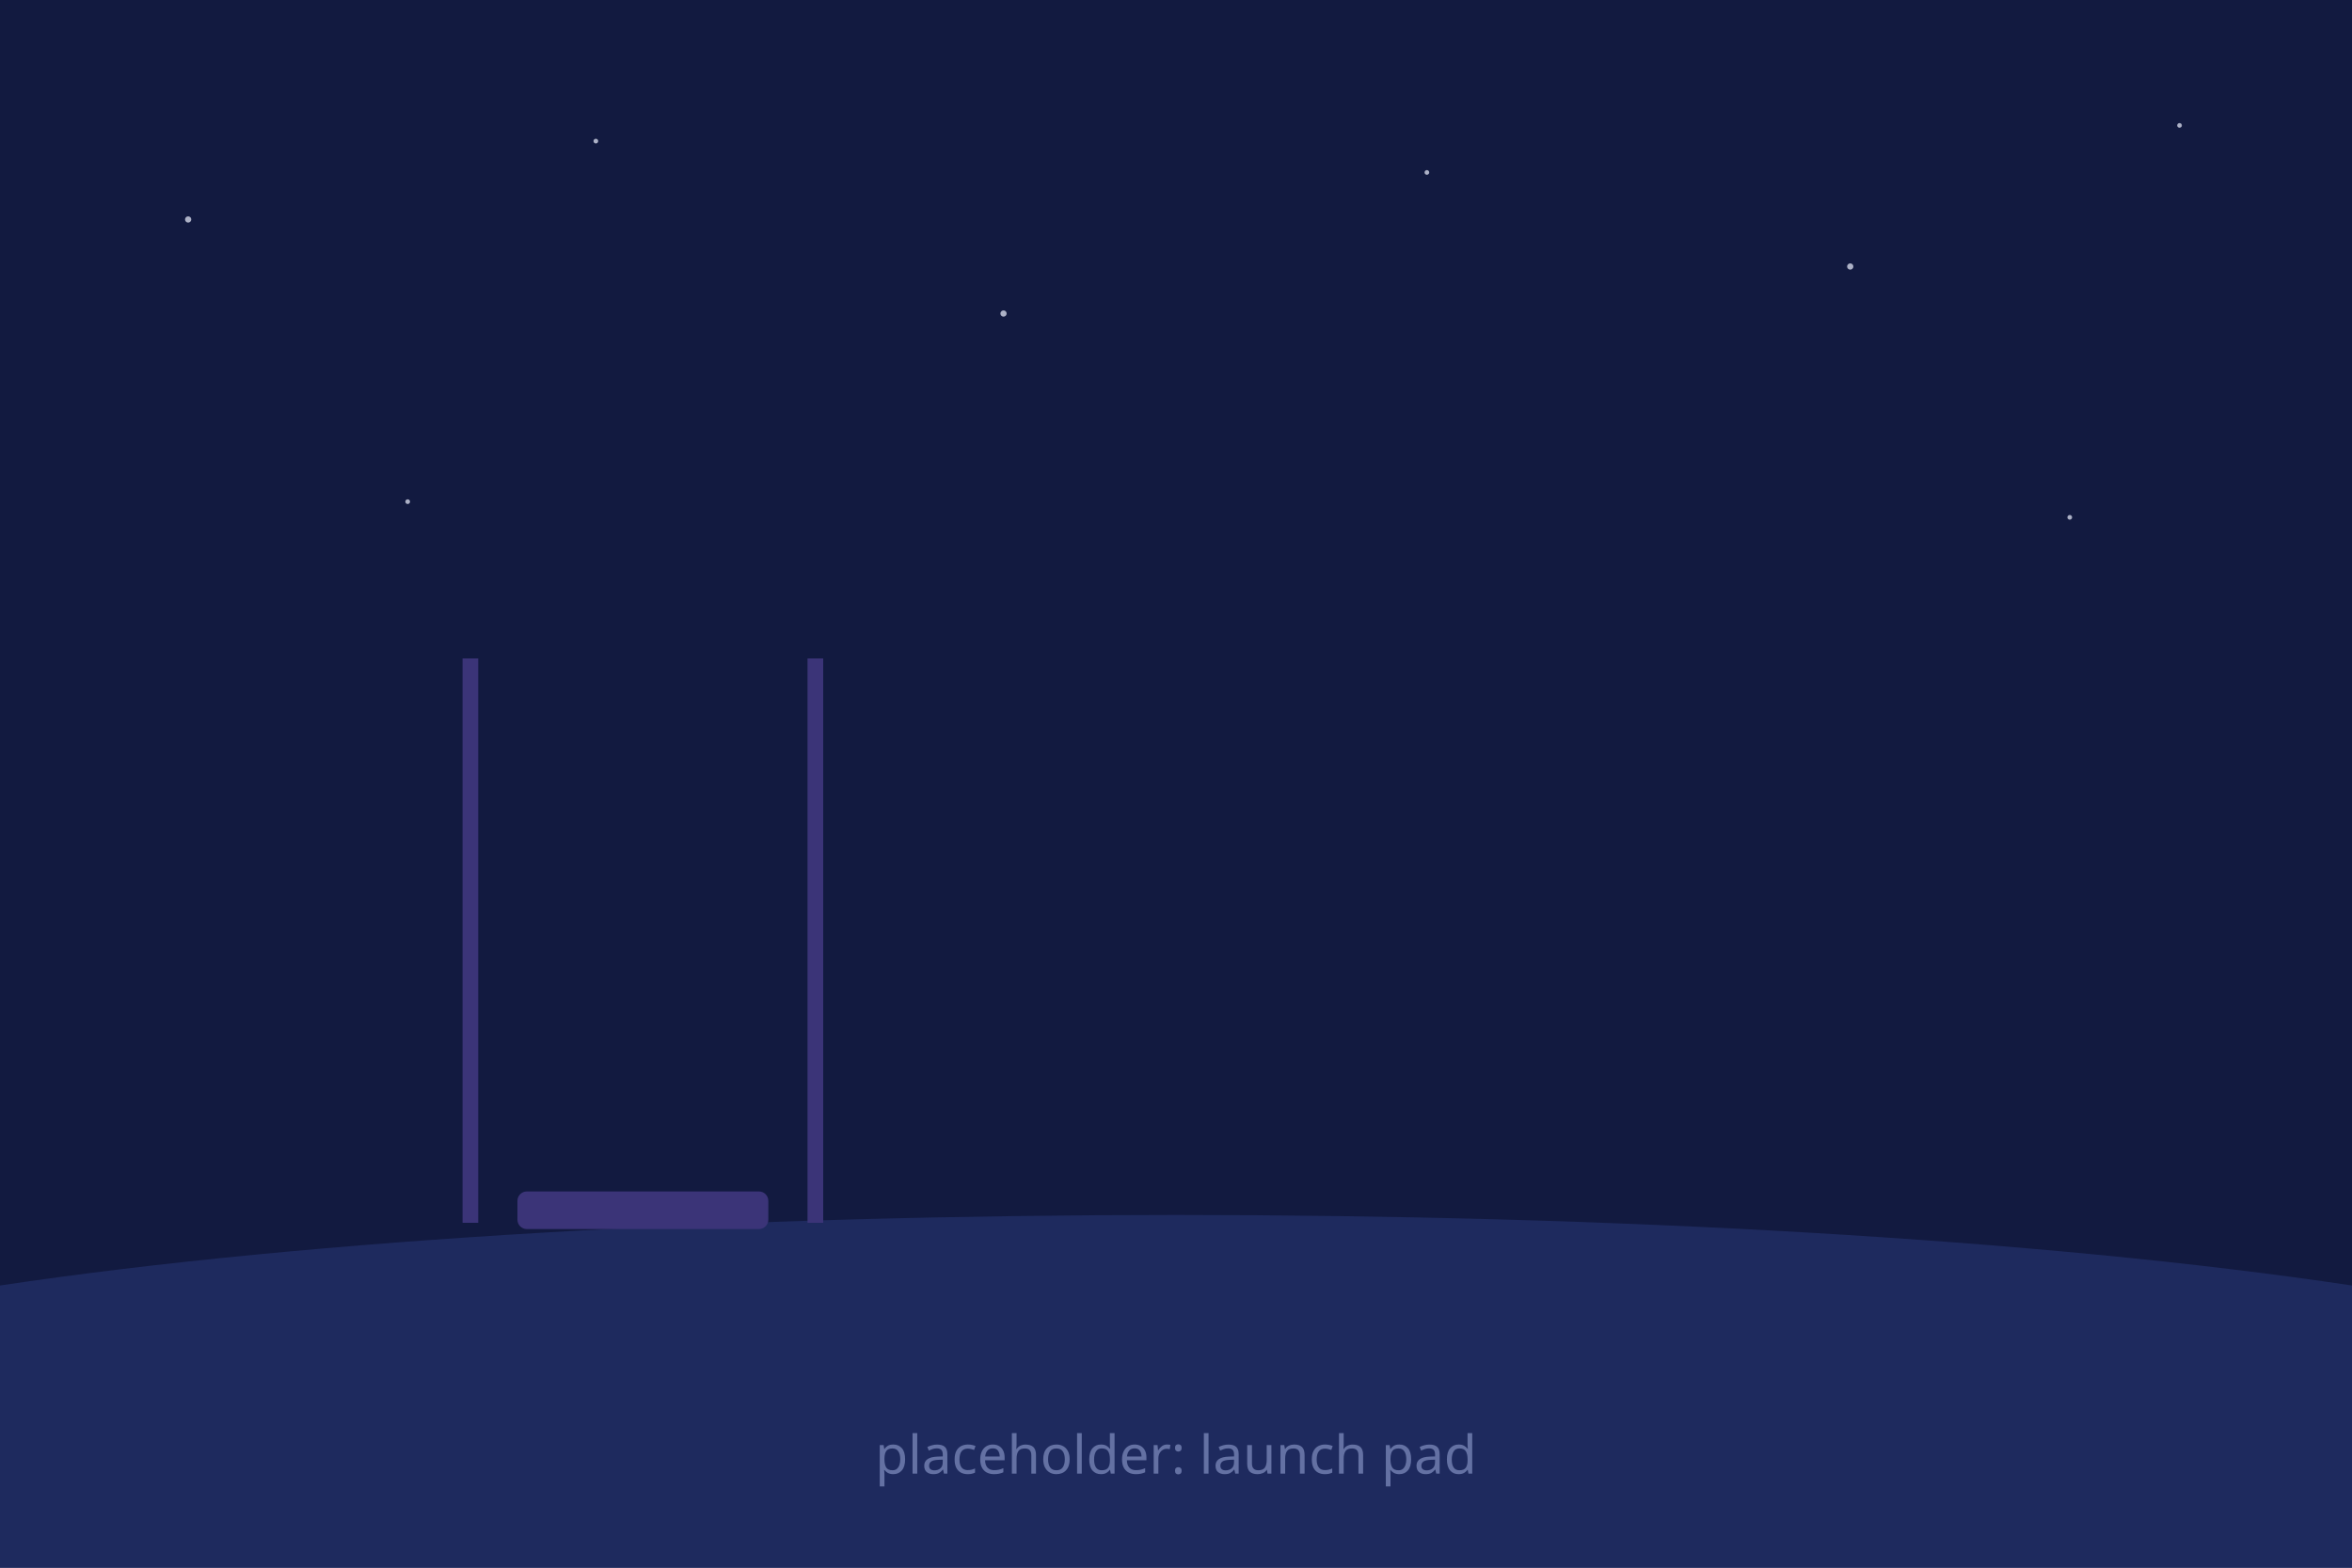
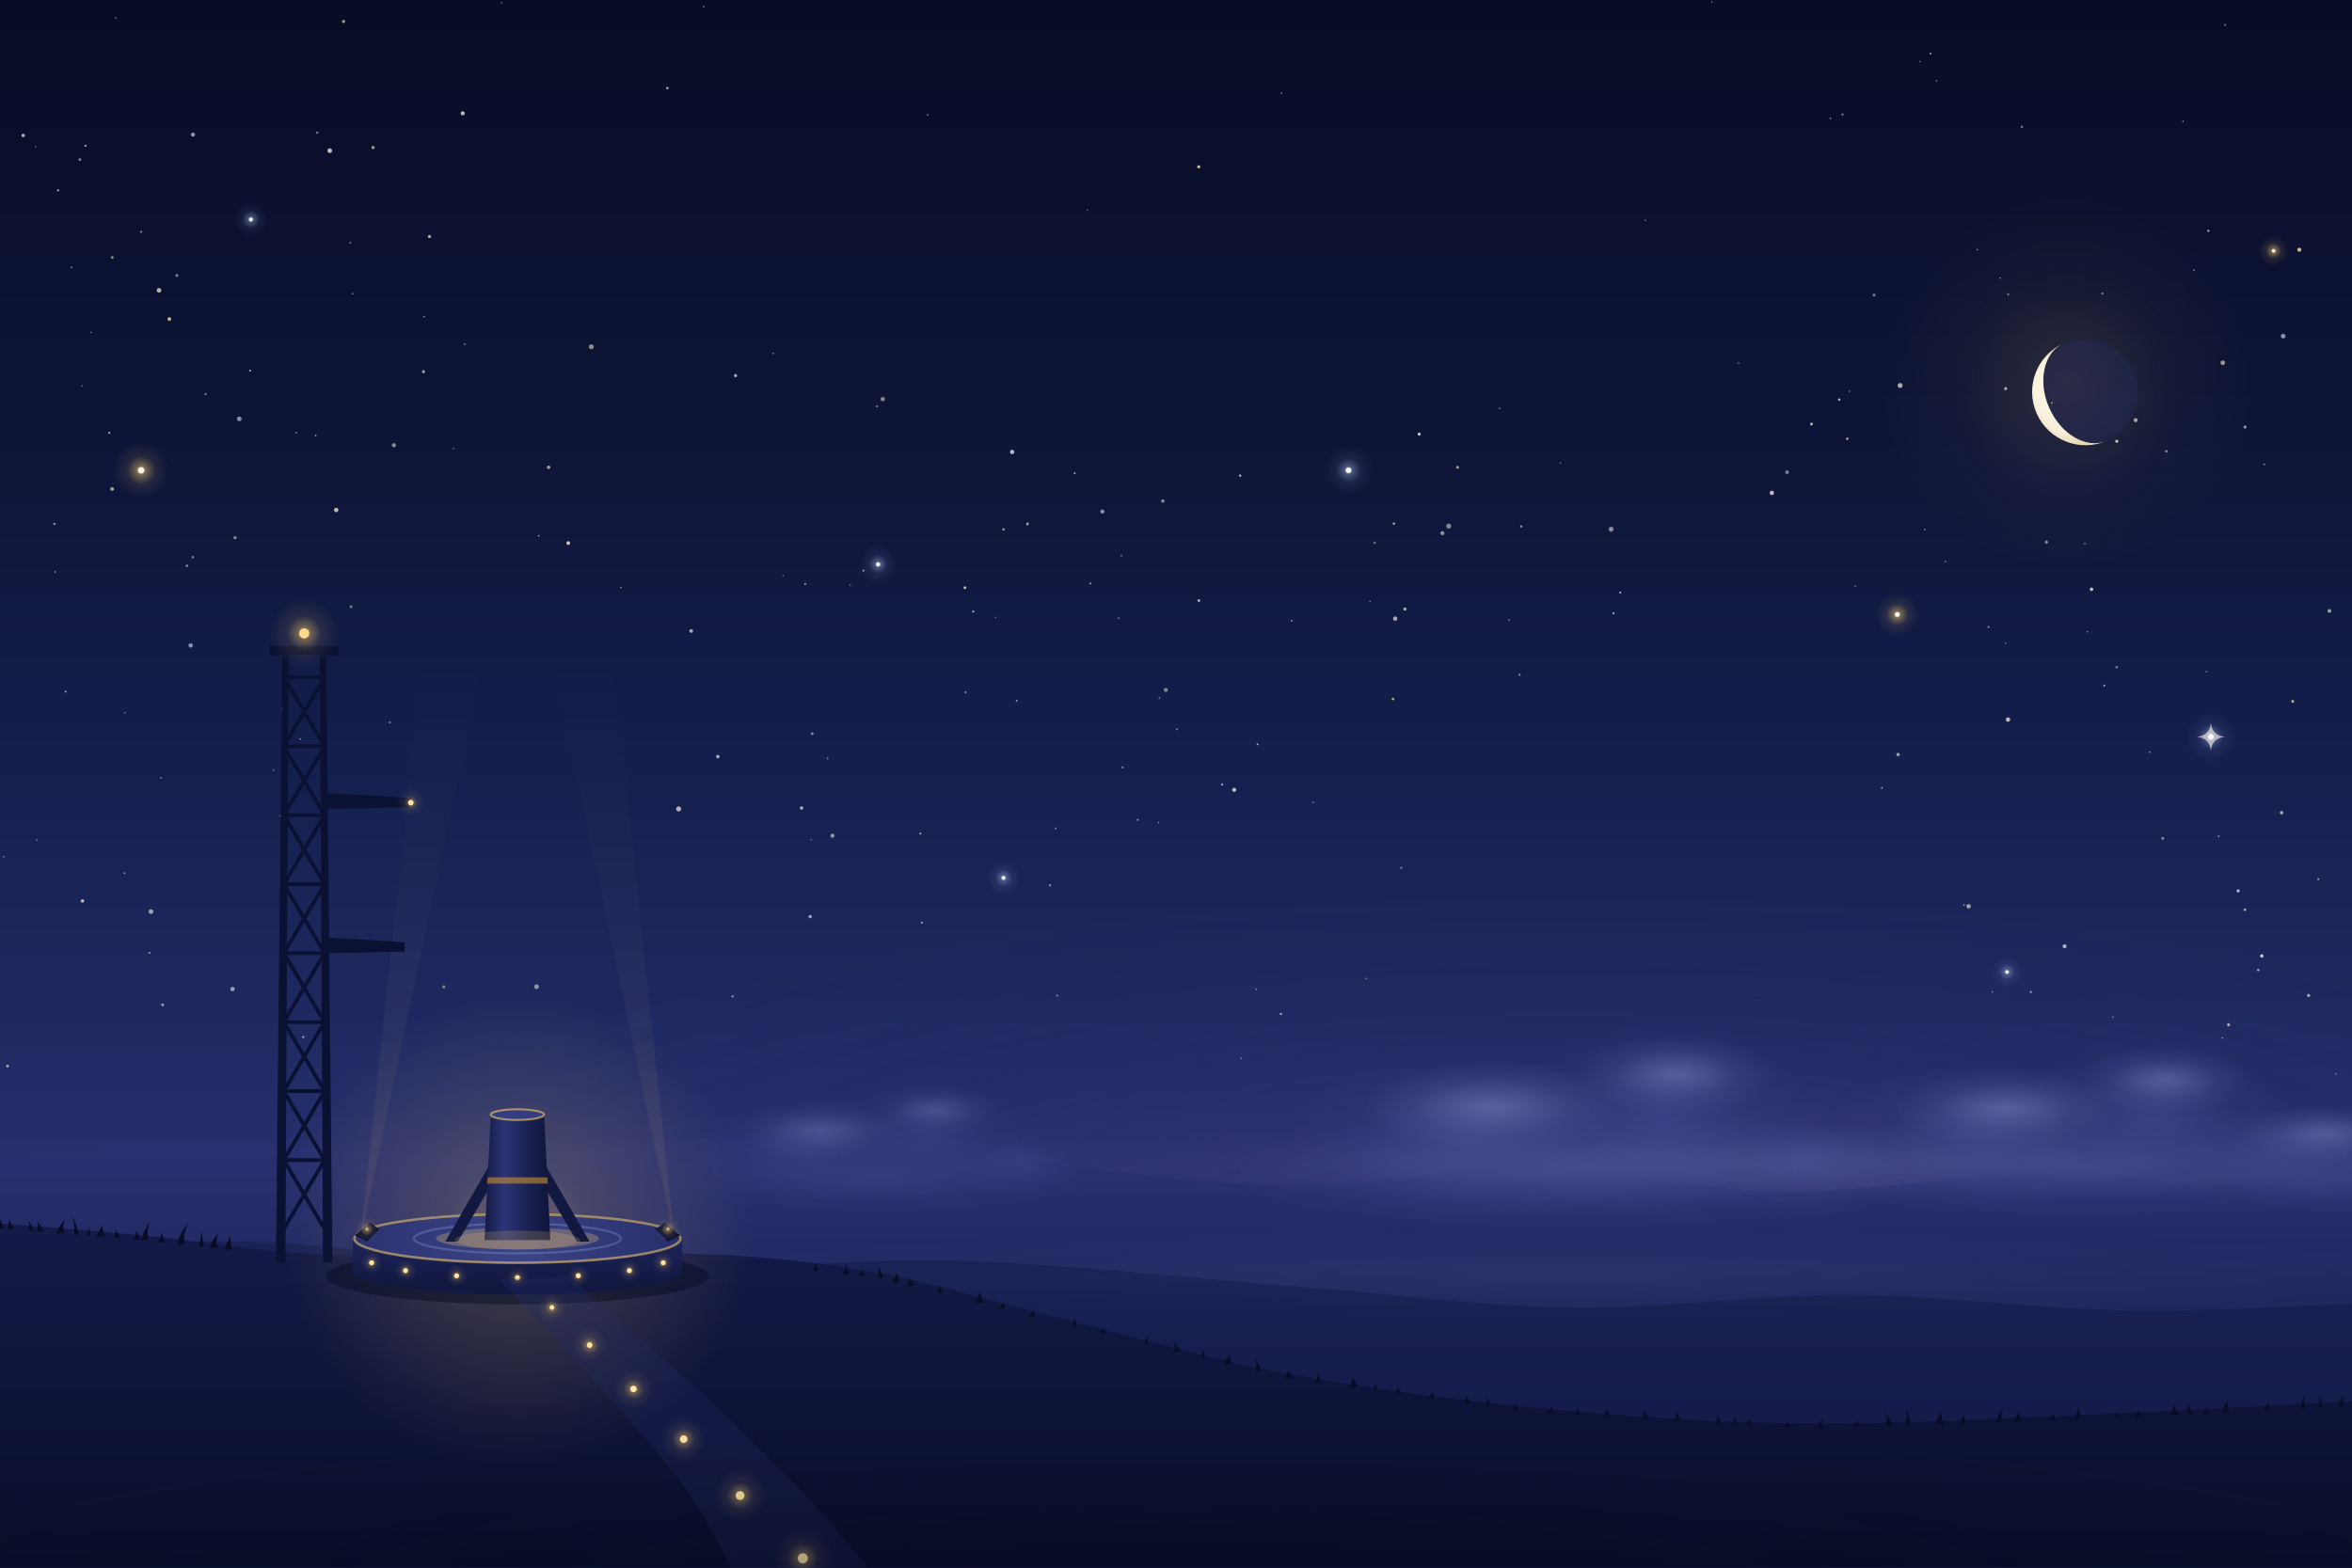
<svg xmlns="http://www.w3.org/2000/svg" viewBox="0 0 1500 1000" preserveAspectRatio="xMidYMid slice">
-   <rect width="1500" height="1000" fill="#121a40" />
-   <g fill="#eef1ff" opacity="0.7">
-     <circle cx="120" cy="140" r="2" />
-     <circle cx="380" cy="90" r="1.5" />
-     <circle cx="640" cy="200" r="2" />
-     <circle cx="910" cy="110" r="1.5" />
-     <circle cx="1180" cy="170" r="2" />
-     <circle cx="1390" cy="80" r="1.5" />
-     <circle cx="260" cy="320" r="1.5" />
-     <circle cx="1320" cy="330" r="1.5" />
+   <defs>
+     <radialGradient id="hw">
+       <stop offset="0" stop-color="#fff6dc" stop-opacity="0.9" />
+       <stop offset="0.18" stop-color="#f5c969" stop-opacity="0.42" />
+       <stop offset="0.5" stop-color="#f5c969" stop-opacity="0.1" />
+       <stop offset="1" stop-color="#f5c969" stop-opacity="0" />
+     </radialGradient>
+     <radialGradient id="hc">
+       <stop offset="0" stop-color="#f4f6ff" stop-opacity="0.85" />
+       <stop offset="0.18" stop-color="#a9b8e8" stop-opacity="0.36" />
+       <stop offset="0.5" stop-color="#a9b8e8" stop-opacity="0.08" />
+       <stop offset="1" stop-color="#a9b8e8" stop-opacity="0" />
+     </radialGradient>
+     <linearGradient id="sky" gradientUnits="userSpaceOnUse" x1="0" y1="0" x2="0" y2="800">
+       <stop offset="0" stop-color="#080d26" />
+       <stop offset="0.34" stop-color="#0d1436" />
+       <stop offset="0.64" stop-color="#162050" />
+       <stop offset="0.88" stop-color="#232d68" />
+       <stop offset="1" stop-color="#2e3373" />
+     </linearGradient>
+     <radialGradient id="bV">
+       <stop offset="0" stop-color="#3b3478" />
+       <stop offset="0.3" stop-color="#3b3478" stop-opacity="0.62" />
+       <stop offset="0.62" stop-color="#3b3478" stop-opacity="0.22" />
+       <stop offset="1" stop-color="#3b3478" stop-opacity="0" />
+     </radialGradient>
+     <radialGradient id="bM">
+       <stop offset="0" stop-color="#a9b8e8" />
+       <stop offset="0.3" stop-color="#a9b8e8" stop-opacity="0.62" />
+       <stop offset="0.62" stop-color="#a9b8e8" stop-opacity="0.22" />
+       <stop offset="1" stop-color="#a9b8e8" stop-opacity="0" />
+     </radialGradient>
+     <radialGradient id="bG">
+       <stop offset="0" stop-color="#f5c969" />
+       <stop offset="0.3" stop-color="#f5c969" stop-opacity="0.62" />
+       <stop offset="0.62" stop-color="#f5c969" stop-opacity="0.22" />
+       <stop offset="1" stop-color="#f5c969" stop-opacity="0" />
+     </radialGradient>
+     <radialGradient id="bK">
+       <stop offset="0" stop-color="#060a1e" />
+       <stop offset="0.3" stop-color="#060a1e" stop-opacity="0.62" />
+       <stop offset="0.62" stop-color="#060a1e" stop-opacity="0.22" />
+       <stop offset="1" stop-color="#060a1e" stop-opacity="0" />
+     </radialGradient>
+     <linearGradient id="farH" gradientUnits="userSpaceOnUse" x1="0" y1="720" x2="0" y2="840">
+       <stop offset="0" stop-color="#2a3172" />
+       <stop offset="1" stop-color="#1f275e" />
+     </linearGradient>
+     <linearGradient id="midH" gradientUnits="userSpaceOnUse" x1="0" y1="790" x2="0" y2="920">
+       <stop offset="0" stop-color="#1a2256" />
+       <stop offset="1" stop-color="#141b48" />
+     </linearGradient>
+     <linearGradient id="mainH" gradientUnits="userSpaceOnUse" x1="0" y1="780" x2="0" y2="1000">
+       <stop offset="0" stop-color="#141b48" />
+       <stop offset="0.5" stop-color="#0e1439" />
+       <stop offset="1" stop-color="#090d28" />
+     </linearGradient>
+     <radialGradient id="bC">
+       <stop offset="0" stop-color="#3a4184" />
+       <stop offset="0.3" stop-color="#3a4184" stop-opacity="0.62" />
+       <stop offset="0.62" stop-color="#3a4184" stop-opacity="0.22" />
+       <stop offset="1" stop-color="#3a4184" stop-opacity="0" />
+     </radialGradient>
+     <radialGradient id="bCL">
+       <stop offset="0" stop-color="#6a6eac" />
+       <stop offset="0.3" stop-color="#6a6eac" stop-opacity="0.62" />
+       <stop offset="0.62" stop-color="#6a6eac" stop-opacity="0.22" />
+       <stop offset="1" stop-color="#6a6eac" stop-opacity="0" />
+     </radialGradient>
+     <linearGradient id="stand" gradientUnits="userSpaceOnUse" x1="309" y1="0" x2="351" y2="0">
+       <stop offset="0" stop-color="#141a46" />
+       <stop offset="0.3" stop-color="#2c3476" />
+       <stop offset="0.65" stop-color="#1a2152" />
+       <stop offset="1" stop-color="#0f1539" />
+     </linearGradient>
+     <linearGradient id="padTop" gradientUnits="userSpaceOnUse" x1="225" y1="0" x2="435" y2="0">
+       <stop offset="0" stop-color="#2a3270" />
+       <stop offset="0.5" stop-color="#3c4486" />
+       <stop offset="1" stop-color="#262e6a" />
+     </linearGradient>
+     <linearGradient id="padSide" gradientUnits="userSpaceOnUse" x1="0" y1="790" x2="0" y2="820">
+       <stop offset="0" stop-color="#1d2459" />
+       <stop offset="1" stop-color="#121840" />
+     </linearGradient>
+     <radialGradient id="padGlow" gradientUnits="userSpaceOnUse" cx="330" cy="786" r="150">
+       <stop offset="0" stop-color="#f5c969" stop-opacity="0.4" />
+       <stop offset="0.3" stop-color="#f5c969" stop-opacity="0.16" />
+       <stop offset="1" stop-color="#f5c969" stop-opacity="0" />
+     </radialGradient>
+     <linearGradient id="beam" gradientUnits="userSpaceOnUse" x1="0" y1="790" x2="0" y2="420">
+       <stop offset="0" stop-color="#f5c969" stop-opacity="0.16" />
+       <stop offset="0.6" stop-color="#f5c969" stop-opacity="0.04" />
+       <stop offset="1" stop-color="#f5c969" stop-opacity="0" />
+     </linearGradient>
+     <radialGradient id="moonD" cx="40%" cy="40%">
+       <stop offset="0" stop-color="#fff8e6" />
+       <stop offset="0.7" stop-color="#f7f0dc" />
+       <stop offset="1" stop-color="#e8dcb8" />
+     </radialGradient>
+   </defs>
+   <rect width="1500" height="1000" fill="url(#sky)" />
+   <ellipse cx="1000" cy="800" rx="820" ry="230" fill="url(#bV)" opacity="0.55" />
+   <ellipse cx="1260" cy="790" rx="360" ry="110" fill="url(#bG)" opacity="0.07" />
+   <g fill="#f7f0dc">
+     <circle cx="648.4" cy="447" r="0.6" opacity="0.573" />
+     <circle cx="1305.1" cy="345.8" r="1" opacity="0.537" />
+     <circle cx="919.9" cy="340.1" r="1.3" opacity="0.557" />
+     <circle cx="1235" cy="51.5" r="0.5" opacity="0.569" />
+     <circle cx="1347.5" cy="648.8" r="0.5" opacity="0.51" />
+     <circle cx="467.2" cy="635.6" r="0.6" opacity="0.696" />
+     <circle cx="1130" cy="314.4" r="1.4" opacity="0.762" />
+     <circle cx="191.6" cy="471.4" r="0.5" opacity="0.589" />
+     <circle cx="14.8" cy="86.4" r="1.1" opacity="0.718" />
+     <circle cx="1179.4" cy="249.6" r="0.5" opacity="0.561" />
+     <circle cx="79.4" cy="557" r="0.6" opacity="0.554" />
+     <circle cx="1252.6" cy="577.3" r="0.6" opacity="0.465" />
+     <circle cx="1279" cy="410.2" r="0.5" opacity="0.489" />
+     <circle cx="1444" cy="296.2" r="0.6" opacity="0.478" />
+     <circle cx="101.4" cy="185.2" r="1.5" opacity="0.709" />
+     <circle cx="530.9" cy="533.1" r="1.3" opacity="0.557" />
+     <circle cx="1408.4" cy="147.2" r="0.7" opacity="0.708" />
+     <circle cx="511.2" cy="515.4" r="1.1" opacity="0.666" />
+     <circle cx="816.9" cy="646.8" r="0.7" opacity="0.685" />
+     <circle cx="713.4" cy="394.3" r="0.5" opacity="0.62" />
+     <circle cx="1478.5" cy="560.8" r="0.6" opacity="0.66" />
+     <circle cx="764.6" cy="383.1" r="0.9" opacity="0.687" />
+     <circle cx="432.8" cy="516" r="1.6" opacity="0.708" />
+     <circle cx="440.8" cy="402.5" r="1.2" opacity="0.645" />
+     <circle cx="119.2" cy="360.9" r="0.8" opacity="0.532" />
+     <circle cx="395.9" cy="374.8" r="0.5" opacity="0.568" />
+     <circle cx="112.8" cy="175.7" r="0.9" opacity="0.531" />
+     <circle cx="295.1" cy="72.3" r="1.3" opacity="0.762" />
+     <circle cx="1231.2" cy="34.2" r="0.6" opacity="0.65" />
+     <circle cx="90" cy="147.9" r="0.7" opacity="0.513" />
+     <circle cx="270.1" cy="237.1" r="1" opacity="0.632" />
+     <circle cx="802" cy="474.8" r="0.6" opacity="0.642" />
+     <circle cx="1379.3" cy="534.8" r="0.9" opacity="0.504" />
+     <circle cx="34.7" cy="334.2" r="0.7" opacity="0.626" />
+     <circle cx="1183.2" cy="373.8" r="0.5" opacity="0.546" />
+     <circle cx="791.6" cy="675.1" r="0.5" opacity="0.493" />
+     <circle cx="1155.3" cy="270.5" r="0.9" opacity="0.745" />
+     <circle cx="1275.6" cy="177.4" r="0.5" opacity="0.531" />
+     <circle cx="741.6" cy="319.6" r="1.1" opacity="0.517" />
+     <circle cx="1399.3" cy="172.3" r="0.5" opacity="0.606" />
+     <circle cx="1167.4" cy="75.5" r="0.5" opacity="0.63" />
+     <circle cx="1308.6" cy="257" r="0.6" opacity="0.642" />
+     <circle cx="493.1" cy="225.5" r="0.5" opacity="0.581" />
+     <circle cx="896" cy="388.5" r="1" opacity="0.7" />
+     <circle cx="342.2" cy="629.4" r="1.5" opacity="0.543" />
+     <circle cx="237.9" cy="94.1" r="1" opacity="0.629" />
+     <circle cx="95.3" cy="607.8" r="0.6" opacity="0.629" />
+     <circle cx="1200.2" cy="502.6" r="0.6" opacity="0.609" />
+     <circle cx="71.5" cy="311.9" r="1.2" opacity="0.628" />
+     <circle cx="273.9" cy="150.9" r="1" opacity="0.697" />
+     <circle cx="876.7" cy="346.3" r="0.7" opacity="0.46" />
+     <circle cx="889.8" cy="394.6" r="1.4" opacity="0.659" />
+     <circle cx="1431.7" cy="580.3" r="0.8" opacity="0.708" />
+     <circle cx="527.8" cy="483.8" r="0.6" opacity="0.457" />
+     <circle cx="1280.7" cy="187.8" r="0.6" opacity="0.557" />
+     <circle cx="725.7" cy="523" r="0.6" opacity="0.611" />
+     <circle cx="349.9" cy="298.1" r="1.1" opacity="0.624" />
+     <circle cx="518" cy="468" r="0.9" opacity="0.496" />
+     <circle cx="289.2" cy="286" r="0.5" opacity="0.429" />
+     <circle cx="615.4" cy="374.9" r="0.9" opacity="0.764" />
+     <circle cx="50.9" cy="101.8" r="0.9" opacity="0.517" />
+     <circle cx="1210.5" cy="481.3" r="1.1" opacity="0.606" />
+     <circle cx="179.9" cy="452" r="0.5" opacity="0.674" />
+     <circle cx="377.1" cy="221.2" r="1.6" opacity="0.545" />
+     <circle cx="202.3" cy="84.6" r="0.7" opacity="0.511" />
+     <circle cx="905.1" cy="276.9" r="1" opacity="0.793" />
+     <circle cx="873.7" cy="383.6" r="0.5" opacity="0.478" />
+     <circle cx="817.2" cy="59.4" r="0.5" opacity="0.561" />
+     <circle cx="149.9" cy="343" r="1" opacity="0.546" />
+     <circle cx="715.9" cy="489.5" r="0.6" opacity="0.574" />
+     <circle cx="1340.8" cy="187.2" r="0.6" opacity="0.624" />
+     <circle cx="1211.8" cy="245.9" r="1.6" opacity="0.668" />
+     <circle cx="58.1" cy="212" r="0.5" opacity="0.457" />
+     <circle cx="52.6" cy="574.7" r="1.1" opacity="0.712" />
+     <circle cx="995.2" cy="295.4" r="0.5" opacity="0.476" />
+     <circle cx="96.3" cy="581.5" r="1.5" opacity="0.624" />
+     <circle cx="41.8" cy="441.2" r="0.6" opacity="0.653" />
+     <circle cx="1227.6" cy="337.7" r="0.5" opacity="0.677" />
+     <circle cx="210.3" cy="96.1" r="1.5" opacity="0.772" />
+     <circle cx="563" cy="254.6" r="1.4" opacity="0.505" />
+     <circle cx="159.5" cy="236.4" r="0.6" opacity="0.738" />
+     <circle cx="296.5" cy="219.5" r="0.6" opacity="0.446" />
+     <circle cx="1362" cy="268" r="1.3" opacity="0.622" />
+     <circle cx="550.6" cy="364" r="0.6" opacity="0.697" />
+     <circle cx="893.7" cy="553.6" r="0.7" opacity="0.46" />
+     <circle cx="1108.8" cy="231.5" r="0.5" opacity="0.558" />
+     <circle cx="685.4" cy="301.8" r="0.6" opacity="0.636" />
+     <circle cx="52.3" cy="246.2" r="0.5" opacity="0.448" />
+     <circle cx="251.2" cy="284" r="1.3" opacity="0.547" />
+     <circle cx="739.4" cy="445.3" r="0.5" opacity="0.537" />
+     <circle cx="1350" cy="281.5" r="1" opacity="0.771" />
+     <circle cx="1417.6" cy="231.4" r="1.5" opacity="0.58" />
+     <circle cx="457.8" cy="482.6" r="1.1" opacity="0.695" />
+     <circle cx="1472.3" cy="635" r="1" opacity="0.649" />
+     <circle cx="103.7" cy="641" r="0.9" opacity="0.589" />
+     <circle cx="219.1" cy="13.7" r="1" opacity="0.64" />
+     <circle cx="587.9" cy="588.5" r="0.7" opacity="0.563" />
+     <circle cx="655.3" cy="334.2" r="0.9" opacity="0.642" />
+     <circle cx="214.4" cy="325.3" r="1.4" opacity="0.758" />
+     <circle cx="343.6" cy="341.8" r="0.5" opacity="0.684" />
+     <circle cx="23.5" cy="535.9" r="0.5" opacity="0.51" />
+     <circle cx="123" cy="355.4" r="0.7" opacity="0.589" />
+     <circle cx="1485.6" cy="389.7" r="1.2" opacity="0.612" />
+     <circle cx="1261" cy="159.3" r="0.5" opacity="0.617" />
+     <circle cx="640" cy="337.7" r="0.8" opacity="0.599" />
+     <circle cx="1333.9" cy="375.9" r="1.1" opacity="0.783" />
+     <circle cx="923.9" cy="335.6" r="1.6" opacity="0.517" />
+     <circle cx="201.3" cy="277.8" r="0.6" opacity="0.522" />
+     <circle cx="1421.3" cy="653.7" r="1" opacity="0.636" />
+     <circle cx="591.6" cy="73.3" r="0.5" opacity="0.629" />
+     <circle cx="1415" cy="533.5" r="0.6" opacity="0.529" />
+     <circle cx="174.4" cy="491.3" r="0.5" opacity="0.457" />
+     <circle cx="1371.1" cy="479.8" r="0.5" opacity="0.646" />
+     <circle cx="35.1" cy="364.8" r="0.5" opacity="0.668" />
+     <circle cx="1091.7" cy="1.3" r="0.5" opacity="0.456" />
+     <circle cx="270.4" cy="202" r="0.5" opacity="0.61" />
+     <circle cx="669.7" cy="564.7" r="0.7" opacity="0.548" />
+     <circle cx="102.6" cy="496.1" r="0.5" opacity="0.634" />
+     <circle cx="969.1" cy="430.4" r="0.7" opacity="0.492" />
+     <circle cx="587" cy="531.7" r="0.7" opacity="0.56" />
+     <circle cx="1442.5" cy="609.8" r="1.1" opacity="0.798" />
+     <circle cx="889" cy="334" r="0.8" opacity="0.636" />
+     <circle cx="513.5" cy="372.5" r="0.6" opacity="0.683" />
+     <circle cx="715.2" cy="354.4" r="0.5" opacity="0.618" />
+     <circle cx="71.6" cy="164.2" r="0.9" opacity="0.519" />
+     <circle cx="2.4" cy="546.5" r="0.5" opacity="0.57" />
+     <circle cx="1331.2" cy="403" r="0.5" opacity="0.554" />
+     <circle cx="1175.1" cy="73" r="0.6" opacity="0.636" />
+     <circle cx="962.4" cy="395.5" r="0.5" opacity="0.574" />
+     <circle cx="1029" cy="391.2" r="0.7" opacity="0.637" />
+     <circle cx="1049.3" cy="140.6" r="0.5" opacity="0.478" />
+     <circle cx="1329.6" cy="346.7" r="0.5" opacity="0.594" />
+     <circle cx="1280.6" cy="459" r="1.4" opacity="0.758" />
+     <circle cx="1342" cy="437.3" r="0.6" opacity="0.704" />
+     <circle cx="929.6" cy="298.1" r="0.9" opacity="0.659" />
+     <circle cx="970.2" cy="335.8" r="0.7" opacity="0.636" />
+     <circle cx="1027.5" cy="337.6" r="1.6" opacity="0.517" />
+     <circle cx="131.1" cy="251.4" r="0.7" opacity="0.499" />
+     <circle cx="1431.8" cy="272.4" r="1" opacity="0.562" />
+     <circle cx="425.6" cy="56.2" r="0.8" opacity="0.687" />
+     <circle cx="319.9" cy="1.7" r="0.5" opacity="0.483" />
+     <circle cx="1173" cy="254.9" r="0.8" opacity="0.717" />
+     <circle cx="73.9" cy="11.4" r="0.5" opacity="0.532" />
+     <circle cx="790.9" cy="303.4" r="0.8" opacity="0.683" />
+     <circle cx="362.4" cy="346.4" r="1.2" opacity="0.811" />
+     <circle cx="1455.1" cy="518.4" r="1.1" opacity="0.667" />
+     <circle cx="559.4" cy="259.2" r="0.7" opacity="0.47" />
+     <circle cx="871.4" cy="624.2" r="0.5" opacity="0.465" />
+     <circle cx="1417.4" cy="662.1" r="0.5" opacity="0.525" />
+     <circle cx="223.4" cy="154.9" r="0.5" opacity="0.647" />
+     <circle cx="787.1" cy="503.8" r="1.3" opacity="0.763" />
+     <circle cx="743.5" cy="440.1" r="1.3" opacity="0.49" />
+     <circle cx="738.9" cy="524.7" r="0.5" opacity="0.551" />
+     <circle cx="1224.4" cy="39.3" r="0.5" opacity="0.457" />
+     <circle cx="1255.5" cy="578.1" r="1.4" opacity="0.612" />
+     <circle cx="1392.2" cy="77.4" r="0.5" opacity="0.53" />
+     <circle cx="1489.8" cy="685.1" r="0.5" opacity="0.513" />
+     <circle cx="189" cy="276.1" r="0.5" opacity="0.648" />
  </g>
-   <path d="M0 820 C400 760 1100 760 1500 820 L1500 1000 L0 1000 Z" fill="#1e2a5e" />
-   <rect x="330" y="760" width="160" height="24" rx="6" fill="#3b3478" />
-   <path d="M300 420 L300 780 M520 420 L520 780" stroke="#3b3478" stroke-width="10" />
-   <text x="750" y="940" font-family="sans-serif" font-size="34" fill="#a9b8e8" text-anchor="middle" opacity="0.5">placeholder: launch pad</text>
+   <g fill="#fbe3a8">
+     <circle cx="1178.1" cy="279.9" r="0.8" opacity="0.726" />
+     <circle cx="888.4" cy="445.9" r="0.8" opacity="0.741" />
+     <circle cx="693.4" cy="134" r="0.5" opacity="0.443" />
+     <circle cx="542.2" cy="373.1" r="0.5" opacity="0.477" />
+     <circle cx="634.9" cy="393.8" r="0.5" opacity="0.442" />
+     <circle cx="224.9" cy="187.3" r="0.5" opacity="0.617" />
+     <circle cx="750.6" cy="465.2" r="0.6" opacity="0.509" />
+     <circle cx="108" cy="203.5" r="1.2" opacity="0.761" />
+     <circle cx="1466.4" cy="159.3" r="1.3" opacity="0.808" />
+     <circle cx="499.4" cy="367.1" r="0.5" opacity="0.433" />
+     <circle cx="674.2" cy="635.1" r="0.6" opacity="0.588" />
+     <circle cx="1462.2" cy="447.4" r="0.9" opacity="0.756" />
+     <circle cx="448.8" cy="4.2" r="0.5" opacity="0.588" />
+     <circle cx="764.5" cy="106.4" r="1" opacity="0.794" />
+     <circle cx="1419.1" cy="15.9" r="0.6" opacity="0.516" />
+     <circle cx="283" cy="629.5" r="1" opacity="0.476" />
+     <circle cx="1270.6" cy="632.7" r="0.5" opacity="0.538" />
+     <circle cx="801.2" cy="631" r="0.5" opacity="0.547" />
+     <circle cx="223.9" cy="387" r="0.9" opacity="0.49" />
+   </g>
+   <g fill="#e3e8fb">
+     <circle cx="37" cy="121.4" r="0.7" opacity="0.688" />
+     <circle cx="1456.1" cy="214.4" r="1.5" opacity="0.581" />
+     <circle cx="4.8" cy="680" r="0.9" opacity="0.674" />
+     <circle cx="673.3" cy="528.4" r="0.6" opacity="0.486" />
+     <circle cx="1427.4" cy="568.3" r="1" opacity="0.752" />
+     <circle cx="248.6" cy="460.8" r="0.6" opacity="0.562" />
+     <circle cx="645.5" cy="288.3" r="1.4" opacity="0.758" />
+     <circle cx="837.4" cy="511.8" r="0.5" opacity="0.583" />
+     <circle cx="54.5" cy="93" r="0.7" opacity="0.673" />
+     <circle cx="45.7" cy="170.6" r="0.6" opacity="0.487" />
+     <circle cx="1440.2" cy="618.8" r="0.8" opacity="0.615" />
+     <circle cx="123.1" cy="85.9" r="1.3" opacity="0.621" />
+     <circle cx="1268.2" cy="400" r="0.6" opacity="0.58" />
+     <circle cx="823.8" cy="395.9" r="0.6" opacity="0.519" />
+     <circle cx="517.3" cy="535.6" r="0.5" opacity="0.445" />
+     <circle cx="148.3" cy="630.9" r="1.4" opacity="0.614" />
+     <circle cx="1279.1" cy="247.9" r="1" opacity="0.69" />
+     <circle cx="152.6" cy="267.2" r="1.5" opacity="0.579" />
+     <circle cx="620.7" cy="390.1" r="0.7" opacity="0.686" />
+     <circle cx="1381.6" cy="287.9" r="0.8" opacity="0.559" />
+     <circle cx="1407.2" cy="428.4" r="0.5" opacity="0.587" />
+     <circle cx="1195.2" cy="188.2" r="0.9" opacity="0.515" />
+     <circle cx="695.4" cy="372.2" r="0.6" opacity="0.623" />
+     <circle cx="1240.6" cy="358.1" r="0.5" opacity="0.574" />
+     <circle cx="181.6" cy="421.9" r="1.4" opacity="0.659" />
+     <circle cx="1349.9" cy="425.6" r="0.8" opacity="0.489" />
+     <circle cx="516.7" cy="584.7" r="1.1" opacity="0.643" />
+     <circle cx="193.4" cy="661.5" r="0.7" opacity="0.636" />
+     <circle cx="22.6" cy="93.7" r="0.5" opacity="0.487" />
+     <circle cx="703" cy="326.3" r="1.3" opacity="0.589" />
+     <circle cx="121.6" cy="411.7" r="1.4" opacity="0.577" />
+     <circle cx="1289.5" cy="80.9" r="0.7" opacity="0.53" />
+     <circle cx="1139.7" cy="301.2" r="1.2" opacity="0.489" />
+     <circle cx="469.1" cy="239.6" r="1" opacity="0.719" />
+     <circle cx="178.8" cy="520.5" r="0.5" opacity="0.547" />
+     <circle cx="1033.3" cy="378" r="0.7" opacity="0.631" />
+     <circle cx="1316.7" cy="603.6" r="1.3" opacity="0.708" />
+     <circle cx="779.4" cy="500.4" r="0.7" opacity="0.65" />
+     <circle cx="69.7" cy="276.1" r="0.7" opacity="0.657" />
+     <circle cx="615.8" cy="441.6" r="0.7" opacity="0.482" />
+     <circle cx="956.3" cy="260.5" r="0.5" opacity="0.633" />
+     <circle cx="1295.2" cy="632.8" r="0.7" opacity="0.619" />
+     <circle cx="79.6" cy="454.6" r="0.5" opacity="0.524" />
+   </g>
+   <circle cx="860" cy="300" r="16" fill="url(#hc)" />
+   <circle cx="860" cy="300" r="1.8" fill="#fffaf0" opacity="0.95" />
+   <circle cx="1210" cy="392" r="14" fill="url(#hw)" />
+   <circle cx="1210" cy="392" r="1.5" fill="#fffaf0" opacity="0.95" />
+   <circle cx="1410" cy="470" r="16" fill="url(#hc)" />
+   <circle cx="1410" cy="470" r="1.8" fill="#fffaf0" opacity="0.95" />
+   <path transform="translate(1410 470) scale(0.9)" d="M0-10Q.9-.9 10 0Q.9.9 0 10Q-.9.9-10 0Q-.9-.9 0-10Z" fill="#fffaf0" opacity="0.6" />
+   <circle cx="560" cy="360" r="12" fill="url(#hc)" />
+   <circle cx="560" cy="360" r="1.3" fill="#fffaf0" opacity="0.95" />
+   <circle cx="90" cy="300" r="18" fill="url(#hw)" />
+   <circle cx="90" cy="300" r="2" fill="#fffaf0" opacity="0.95" />
+   <circle cx="640" cy="560" r="11" fill="url(#hc)" />
+   <circle cx="640" cy="560" r="1.2" fill="#fffaf0" opacity="0.95" />
+   <circle cx="1280" cy="620" r="10" fill="url(#hc)" />
+   <circle cx="1280" cy="620" r="1.1" fill="#fffaf0" opacity="0.95" />
+   <circle cx="160" cy="140" r="11" fill="url(#hc)" />
+   <circle cx="160" cy="140" r="1.2" fill="#fffaf0" opacity="0.95" />
+   <circle cx="1450" cy="160" r="10" fill="url(#hw)" />
+   <circle cx="1450" cy="160" r="1.1" fill="#fffaf0" opacity="0.95" />
+   <circle cx="1318" cy="244" r="120" fill="url(#bG)" opacity="0.13" />
+   <circle cx="1330" cy="250" r="33.5" fill="#2b3470" opacity="0.22" />
+   <path d="M1330 216a34 34 0 1 0 0 68a23 31 0 1 1 0-68Z" fill="url(#moonD)" transform="rotate(-24 1330 250)" />
+   <path d="M-30 742C-5 739.7 65 728.7 120 728C175 727.3 240 738.3 300 738C360 737.7 420 725.3 480 726C540 726.7 603.3 737 660 742C716.7 747 766.7 755.3 820 756C873.3 756.7 926.7 745.3 980 746C1033.3 746.7 1086.7 759.7 1140 760C1193.3 760.3 1253.3 748.7 1300 748C1346.7 747.3 1381.7 755.7 1420 756C1458.3 756.3 1511.7 751 1530 750L1530 1010L-30 1010Z" fill="url(#farH)" />
+   <ellipse cx="1010" cy="748" rx="235.2" ry="42" fill="url(#bC)" />
+   <ellipse cx="934.4" cy="727.4" rx="117.6" ry="54.6" fill="url(#bC)" />
+   <ellipse cx="1060.4" cy="714.8" rx="100.8" ry="63" fill="url(#bC)" />
+   <ellipse cx="1152.8" cy="740" rx="67.2" ry="37.8" fill="url(#bC)" opacity="0.9" />
+   <ellipse cx="951.2" cy="706.4" rx="84" ry="29.4" fill="url(#bCL)" opacity="0.75" />
+   <ellipse cx="1068.8" cy="685.4" rx="63" ry="25.2" fill="url(#bCL)" opacity="0.7" />
+   <ellipse cx="1330" cy="744" rx="201.6" ry="36" fill="url(#bC)" opacity="0.95" />
+   <ellipse cx="1265.2" cy="725.2" rx="100.8" ry="46.8" fill="url(#bC)" opacity="0.95" />
+   <ellipse cx="1373.2" cy="714.4" rx="86.4" ry="54" fill="url(#bC)" opacity="0.95" />
+   <ellipse cx="1452.4" cy="736" rx="57.6" ry="32.4" fill="url(#bC)" opacity="0.855" />
+   <ellipse cx="1279.6" cy="707.2" rx="72" ry="25.2" fill="url(#bCL)" opacity="0.712" />
+   <ellipse cx="1380.4" cy="689.2" rx="54" ry="21.6" fill="url(#bCL)" opacity="0.665" />
+   <ellipse cx="1520" cy="752" rx="145.6" ry="26" fill="url(#bC)" opacity="0.85" />
+   <ellipse cx="1473.2" cy="736.2" rx="72.8" ry="33.8" fill="url(#bC)" opacity="0.85" />
+   <ellipse cx="1551.2" cy="728.4" rx="62.4" ry="39" fill="url(#bC)" opacity="0.85" />
+   <ellipse cx="1608.4" cy="744" rx="41.6" ry="23.4" fill="url(#bC)" opacity="0.765" />
+   <ellipse cx="1483.6" cy="723.2" rx="52" ry="18.2" fill="url(#bCL)" opacity="0.637" />
+   <ellipse cx="1556.4" cy="710.2" rx="39" ry="15.6" fill="url(#bCL)" opacity="0.595" />
+   <ellipse cx="560" cy="750" rx="145.6" ry="26" fill="url(#bC)" opacity="0.7" />
+   <ellipse cx="513.2" cy="734.2" rx="72.8" ry="33.8" fill="url(#bC)" opacity="0.7" />
+   <ellipse cx="591.2" cy="726.4" rx="62.4" ry="39" fill="url(#bC)" opacity="0.7" />
+   <ellipse cx="648.4" cy="742" rx="41.6" ry="23.4" fill="url(#bC)" opacity="0.63" />
+   <ellipse cx="523.6" cy="721.2" rx="52" ry="18.2" fill="url(#bCL)" opacity="0.525" />
+   <ellipse cx="596.4" cy="708.2" rx="39" ry="15.6" fill="url(#bCL)" opacity="0.49" />
+   <ellipse cx="1100" cy="742" rx="520" ry="26" fill="url(#bM)" opacity="0.12" />
+   <path d="M-30 800C1.7 798.7 91.7 790 160 792C228.3 794 306.7 810 380 812C453.3 814 526.7 802.7 600 804C673.3 805.3 753.3 815 820 820C886.7 825 940 833 1000 834C1060 835 1120 825.7 1180 826C1240 826.3 1301.7 835.3 1360 836C1418.3 836.7 1501.7 831 1530 830L1530 1010L-30 1010Z" fill="url(#midH)" />
+   <ellipse cx="1000" cy="812" rx="600" ry="30" fill="url(#bM)" opacity="0.06" />
+   <path d="M-30 778C-10 779.7 51.7 784.3 90 788C128.3 791.7 160 797.5 200 800C240 802.5 288.3 803 330 803C371.7 803 411.7 798.5 450 800C488.3 801.5 521.7 805 560 812C598.3 819 636.7 831.3 680 842C723.3 852.7 770 866.7 820 876C870 885.3 925 892.7 980 898C1035 903.3 1090 907.3 1150 908C1210 908.7 1276.7 904.7 1340 902C1403.3 899.3 1498.3 893.7 1530 892L1530 1010L-30 1010Z" fill="url(#mainH)" />
+   <circle cx="330" cy="786" r="150" fill="url(#padGlow)" />
+   <path d="M230 790L268 430L306 430Z" fill="url(#beam)" opacity="0.5" />
+   <path d="M430 790L392 430L354 430Z" fill="url(#beam)" opacity="0.5" />
+   <path d="M176 805.345L180 418L184 418L182 805.345Z" fill="#0b1132" />
+   <path d="M206 805.345L204 418L208 418L212 805.345Z" fill="#0b1132" />
+   <path d="M181 432L207 476M207 432L181 476M180 432L208 432M181 476L207 520M207 476L181 520M180 476L208 476M181 520L207 564M207 520L181 564M180 520L208 520M181 564L207 608M207 564L181 608M180 564L208 564M181 608L207 652M207 608L181 652M180 608L208 608M181 652L207 696M207 652L181 696M180 652L208 652M181 696L207 740M207 696L181 740M180 696L208 696M181 740L207 784M207 740L181 784M180 740L208 740" stroke="#0b1132" stroke-width="2.4" fill="none" />
+   <path d="M172 412L216 412L216 418L172 418Z" fill="#0b1132" />
+   <path d="M208 506L262 509L262 515L208 516Z" fill="#0b1132" />
+   <path d="M208 598L258 601L258 607L208 608Z" fill="#0b1132" />
+   <circle cx="194" cy="404" r="22" fill="url(#hw)" />
+   <circle cx="194" cy="404" r="3.2" fill="#ffd98a" />
+   <circle cx="262" cy="512" r="9" fill="url(#hw)" opacity="0.8" />
+   <circle cx="262" cy="512" r="1.8" fill="#ffe3a1" />
+   <ellipse cx="330" cy="814" rx="122" ry="18" fill="#070b22" opacity="0.5" />
+   <path d="M225 790L225 810A105 16 0 0 0 435 810L435 790Z" fill="url(#padSide)" />
+   <ellipse cx="330" cy="790" rx="105" ry="16" fill="url(#padTop)" />
+   <ellipse cx="330" cy="790" rx="104" ry="15.5" fill="none" stroke="#f5c969" stroke-opacity="0.55" stroke-width="1.6" />
+   <ellipse cx="330" cy="790" rx="66" ry="9.5" fill="none" stroke="#a9b8e8" stroke-opacity="0.25" stroke-width="1.4" />
+   <ellipse cx="330" cy="790" rx="52" ry="7" fill="#f5c969" opacity="0.28" />
+   <circle cx="237" cy="805.5" r="7" fill="url(#hw)" opacity="0.9" />
+   <circle cx="237" cy="805.5" r="1.6" fill="#ffe3a1" />
+   <circle cx="258.6" cy="810.5" r="7" fill="url(#hw)" opacity="0.9" />
+   <circle cx="258.6" cy="810.5" r="1.6" fill="#ffe3a1" />
+   <circle cx="291.2" cy="813.8" r="7" fill="url(#hw)" opacity="0.9" />
+   <circle cx="291.2" cy="813.8" r="1.6" fill="#ffe3a1" />
+   <circle cx="330" cy="815" r="7" fill="url(#hw)" opacity="0.9" />
+   <circle cx="330" cy="815" r="1.6" fill="#ffe3a1" />
+   <circle cx="368.8" cy="813.8" r="7" fill="url(#hw)" opacity="0.9" />
+   <circle cx="368.8" cy="813.8" r="1.6" fill="#ffe3a1" />
+   <circle cx="401.4" cy="810.5" r="7" fill="url(#hw)" opacity="0.9" />
+   <circle cx="401.4" cy="810.5" r="1.6" fill="#ffe3a1" />
+   <circle cx="423" cy="805.5" r="7" fill="url(#hw)" opacity="0.9" />
+   <circle cx="423" cy="805.5" r="1.6" fill="#ffe3a1" />
+   <path d="M318 733L284 792L292 792L322 741Z" fill="#121840" />
+   <path d="M342 733L376 792L368 792L338 741Z" fill="#121840" />
+   <path d="M313 711L347 711L351 791L309 791Z" fill="url(#stand)" />
+   <path d="M311 751L349 751L349.5 755L310.5 755Z" fill="#d99a2b" opacity="0.55" />
+   <ellipse cx="330" cy="711" rx="17" ry="3.4" fill="#353d80" />
+   <ellipse cx="330" cy="711" rx="17" ry="3.4" fill="none" stroke="#f5c969" stroke-opacity="0.6" stroke-width="1.3" />
+   <ellipse cx="330" cy="791" rx="40" ry="6" fill="#f5c969" opacity="0.18" />
+   <path d="M226 788l10-8l6 4l-8 8Z" fill="#0b1132" />
+   <circle cx="234" cy="784" r="8" fill="url(#hw)" />
+   <path d="M434 788l-10-8l-6 4l8 8Z" fill="#0b1132" />
+   <circle cx="426" cy="784" r="8" fill="url(#hw)" />
+   <path d="M318 816C346 846 392 892 430 940C450 966 462 990 470 1010L560 1010C540 980 510 950 480 920C440 880 392 840 362 814Z" fill="#232c68" opacity="0.28" />
+   <circle cx="352" cy="834" r="9" fill="url(#hw)" opacity="0.9" />
+   <circle cx="352" cy="834" r="1.5" fill="#ffe3a1" />
+   <circle cx="376" cy="858" r="10.8" fill="url(#hw)" opacity="0.9" />
+   <circle cx="376" cy="858" r="1.8" fill="#ffe3a1" />
+   <circle cx="404" cy="886" r="12.6" fill="url(#hw)" opacity="0.9" />
+   <circle cx="404" cy="886" r="2.1" fill="#ffe3a1" />
+   <circle cx="436" cy="918" r="14.4" fill="url(#hw)" opacity="0.9" />
+   <circle cx="436" cy="918" r="2.4" fill="#ffe3a1" />
+   <circle cx="472" cy="954" r="16.8" fill="url(#hw)" opacity="0.9" />
+   <circle cx="472" cy="954" r="2.8" fill="#ffe3a1" />
+   <circle cx="512" cy="994" r="19.2" fill="url(#hw)" opacity="0.9" />
+   <circle cx="512" cy="994" r="3.2" fill="#ffe3a1" />
+   <path d="M-23 781.8Q-20.6 778.8 -19.2 776.8Q-18.8 779.3 -17 781.8ZM-12.6 782.6Q-11.2 778.4 -10.5 775.5Q-10.1 779.1 -9 782.6ZM-2.4 783.5Q-0.3 780.3 0.3 778.1Q1.3 780.8 2.9 783.5ZM4.3 784Q6.1 780.3 5.5 777.9Q7.4 781 8.8 784ZM18.1 785.2Q19.5 780.7 17.7 777.8Q20.5 781.5 21.5 785.2ZM23.1 785.6Q25.2 781.6 23.4 778.9Q26.8 782.3 28.3 785.6ZM36 786.7Q37.9 781.4 41.7 777.9Q39.4 782.3 40.9 786.7ZM47.1 787.5Q48.3 779.5 45.1 774.2Q49.2 780.9 50 787.5ZM54.7 788.2Q56 785.1 57.4 783.1Q56.9 785.6 57.8 788.2ZM61.2 788.8Q63.5 784.5 65.3 781.6Q65.3 785.2 67 788.8ZM73.2 789.7Q74.5 786 72.9 783.4Q75.4 786.6 76.4 789.7ZM85.1 790.8Q87 787.4 86.8 785.1Q88.5 788 89.9 790.8ZM90.1 791.3Q91.9 784.1 95.5 779.3Q93.3 785.3 94.7 791.3ZM100.6 792.4Q102.4 788.7 103.5 786.2Q103.7 789.3 105 792.4ZM113 793.8Q114.8 785.5 120.5 779.9Q116.3 786.8 117.7 793.8ZM127.1 795.2Q128.2 789.2 128.7 785.3Q129.1 790.2 129.9 795.2ZM133.4 796Q135.5 790.4 139.6 786.6Q137 791.3 138.6 796ZM143.1 797.1Q145 791.7 147.2 788.2Q146.5 792.6 147.9 797.1Z" fill="#080c26" />
+   <path d="M518.1 810.6Q519.6 807.8 520.7 805.9Q520.8 808.2 521.9 810.6ZM537.7 812.8Q539.2 808.6 539.6 805.8Q540.2 809.3 541.3 812.8ZM547.3 813.9Q549.2 811.3 548.7 809.6Q550.5 811.7 551.9 813.9ZM560 815.4Q561.2 809.8 558.7 806.1Q562.1 810.7 563 815.4ZM568.6 817.8Q570.7 814.2 572.5 811.8Q572.3 814.8 573.8 817.8ZM578.7 820.2Q580.5 817 580.2 814.9Q581.8 817.6 583.1 820.2ZM597.3 824.8Q598.9 821.9 600.2 820Q600 822.4 601.2 824.8ZM621.8 831.1Q623.9 827 625.3 824.3Q625.5 827.7 627.1 831.1ZM637.1 834.7Q638.6 832.2 640.7 830.5Q639.8 832.6 640.9 834.7ZM656.1 839.6Q657.8 837.1 659.2 835.4Q659.1 837.5 660.3 839.6ZM683.7 846.3Q684.9 842.8 685.4 840.5Q685.8 843.4 686.7 846.3ZM702.2 850.8Q703.5 848 702.4 846.2Q704.5 848.5 705.4 850.8ZM729.3 857.3Q730.4 854.2 732.7 852Q731.3 854.7 732.2 857.3ZM748.5 862.2Q750.2 858.2 748.2 855.6Q751.5 858.9 752.8 862.2ZM765.8 866.2Q766.9 862.8 768.3 860.5Q767.7 863.3 768.6 866.2ZM780.1 870Q782.3 866.4 784.5 864Q784 867 785.7 870ZM800.6 874.7Q802.1 869.3 799.5 865.6Q803.2 870.2 804.4 874.7ZM819.2 879.3Q821.4 876.2 821.3 874.2Q823.1 876.7 824.8 879.3ZM838.6 881.9Q840.4 878.5 840.4 876.2Q841.8 879 843.1 881.9ZM860.5 884.9Q862.7 880.8 862.4 878Q864.3 881.5 865.9 884.9ZM875.4 886.8Q876.7 884.2 877.6 882.4Q877.6 884.6 878.5 886.8ZM889.4 888.9Q891.2 886.3 891.2 884.6Q892.6 886.7 894 888.9ZM911.2 891.8Q912.6 889.3 913.8 887.6Q913.7 889.7 914.8 891.8ZM933.4 894.9Q935.1 892.2 936 890.4Q936.4 892.7 937.6 894.9ZM947.5 896.8Q949 893.7 947.7 891.7Q950.1 894.2 951.2 896.8ZM965.3 899.2Q966.5 896.3 965 894.3Q967.5 896.8 968.4 899.2ZM986.3 901.5Q988.6 899 989.5 897.3Q990.2 899.4 991.9 901.5ZM1004.2 902.5Q1005.5 899.3 1006.6 897.2Q1006.4 899.9 1007.4 902.5ZM1022.6 903.6Q1024.1 900.5 1025.9 898.3Q1025.2 901 1026.4 903.6ZM1047.7 905.1Q1049.1 900.9 1047.8 898.1Q1050.1 901.6 1051.1 905.1ZM1068.1 906.3Q1069.5 902 1068.7 899.1Q1070.5 902.7 1071.6 906.3ZM1094.3 907.8Q1095.6 904.3 1094.6 901.9Q1096.6 904.9 1097.6 907.8ZM1104.3 908.4Q1105.8 905.5 1107.5 903.6Q1106.9 906 1108 908.4ZM1113 909Q1114.8 906.5 1115.9 904.9Q1116.1 906.9 1117.5 909ZM1138.4 910.4Q1139.9 908 1139.6 906.4Q1141 908.4 1142.1 910.4ZM1158.9 910.7Q1160.5 907.2 1162.7 904.9Q1161.7 907.8 1162.8 910.7ZM1182 909.9Q1183.6 907.5 1184.2 905.9Q1184.8 907.9 1185.9 909.9ZM1202.4 909.3Q1204.3 904.1 1202.1 900.6Q1205.7 904.9 1207.1 909.3ZM1215.4 908.9Q1216.7 902.1 1215.1 897.6Q1217.7 903.3 1218.6 908.9ZM1234.1 908.3Q1236.3 903.4 1238 900.2Q1237.9 904.2 1239.6 908.3ZM1250.1 907.8Q1251.5 904.3 1253.2 901.9Q1252.5 904.8 1253.5 907.8ZM1273 907.1Q1274.4 901.4 1278 897.7Q1275.5 902.4 1276.6 907.1ZM1284.2 906.7Q1286.2 902.8 1288.3 900.2Q1287.7 903.4 1289.2 906.7ZM1306.8 906Q1308.6 903.4 1309.3 901.7Q1310 903.8 1311.3 906ZM1323.2 905.5Q1324.8 900.2 1325.8 896.7Q1326 901.1 1327.3 905.5ZM1348.9 904.5Q1350.1 902 1349.8 900.4Q1351 902.4 1352 904.5ZM1361.4 903.8Q1363 901.1 1364.1 899.4Q1364.3 901.6 1365.6 903.8ZM1384 902.5Q1386.4 898.6 1386 896.1Q1388.2 899.3 1390 902.5ZM1394.6 902Q1396 897.4 1394.2 894.2Q1397.1 898.1 1398.2 902ZM1404.4 901.5Q1406.4 899 1407.9 897.3Q1407.8 899.4 1409.3 901.5ZM1416.8 900.8Q1418.6 896 1420.9 892.7Q1420 896.8 1421.3 900.8ZM1443.9 899.4Q1445.4 896.5 1447.4 894.5Q1446.6 897 1447.7 899.4ZM1467 898.2Q1468.3 893 1469.9 889.6Q1469.2 893.9 1470.2 898.2ZM1478.7 897.6Q1479.9 892.9 1478.9 889.8Q1480.8 893.7 1481.7 897.6ZM1490.6 897Q1492.3 892.9 1495.1 890.2Q1493.6 893.6 1494.8 897ZM1507 896.1Q1508.9 892.2 1507.6 889.6Q1510.3 892.8 1511.7 896.1Z" fill="#080c26" />
+   <ellipse cx="750" cy="1010" rx="900" ry="110" fill="url(#bK)" opacity="0.5" />
</svg>
